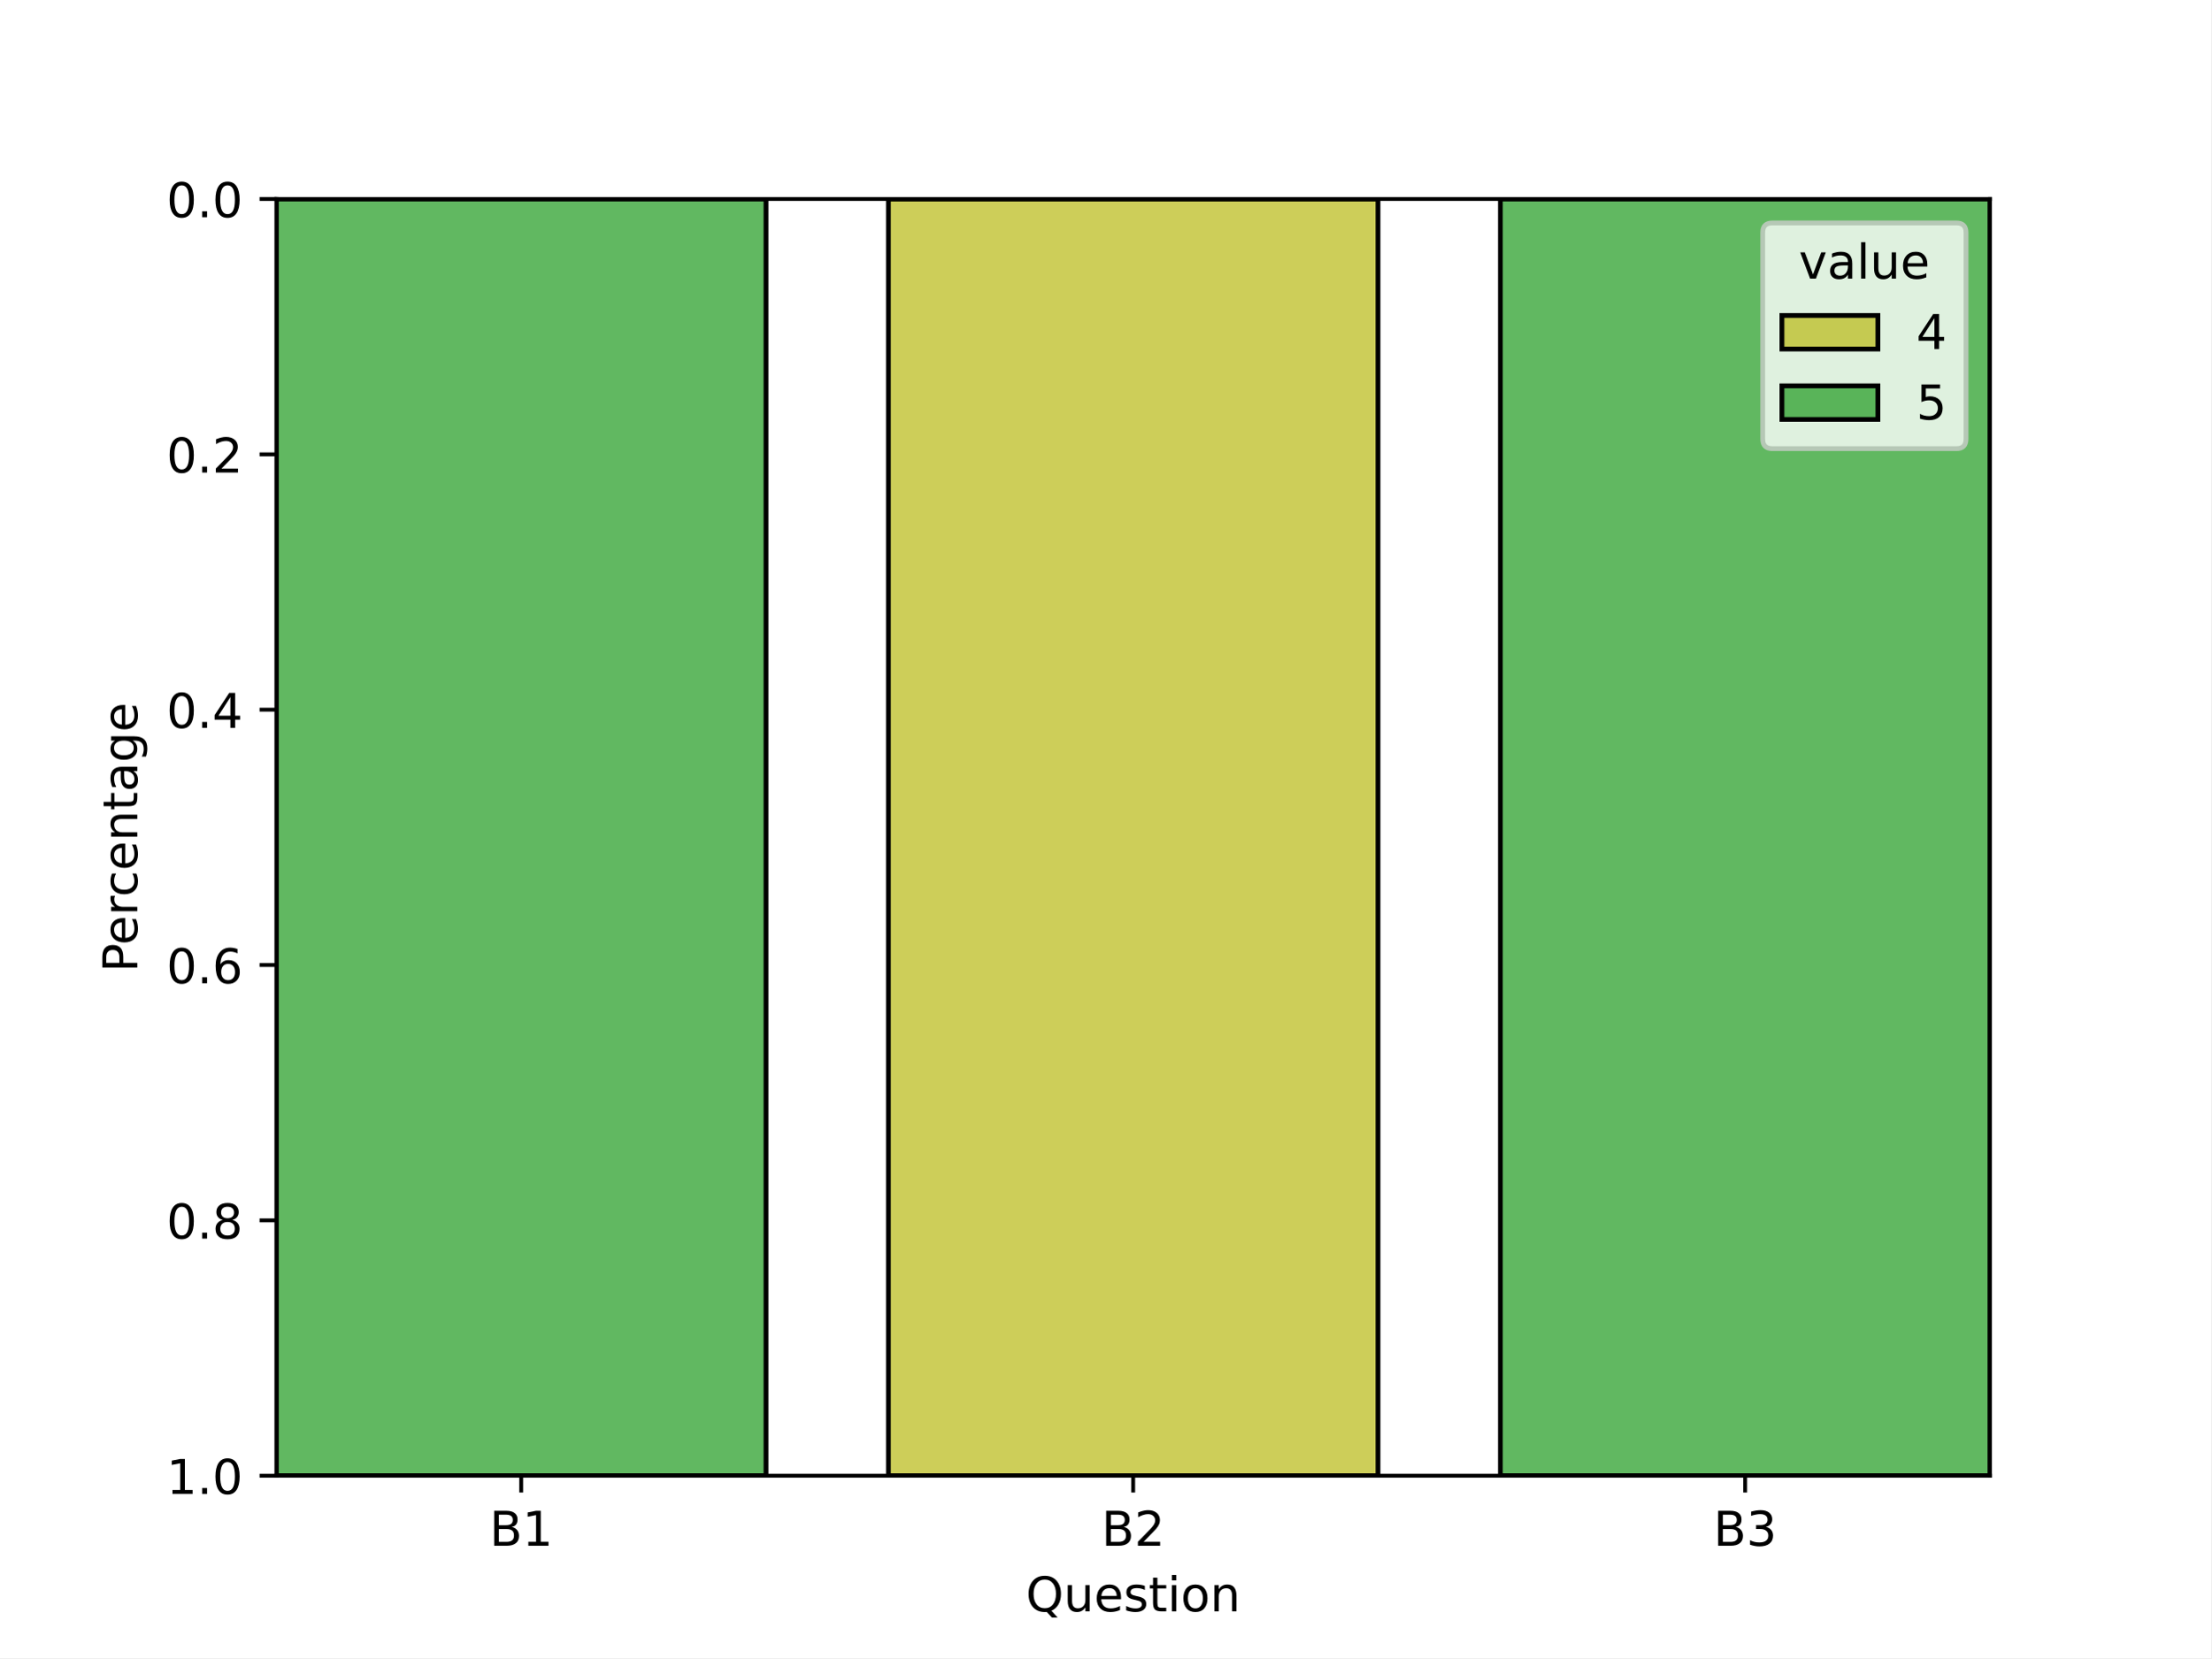
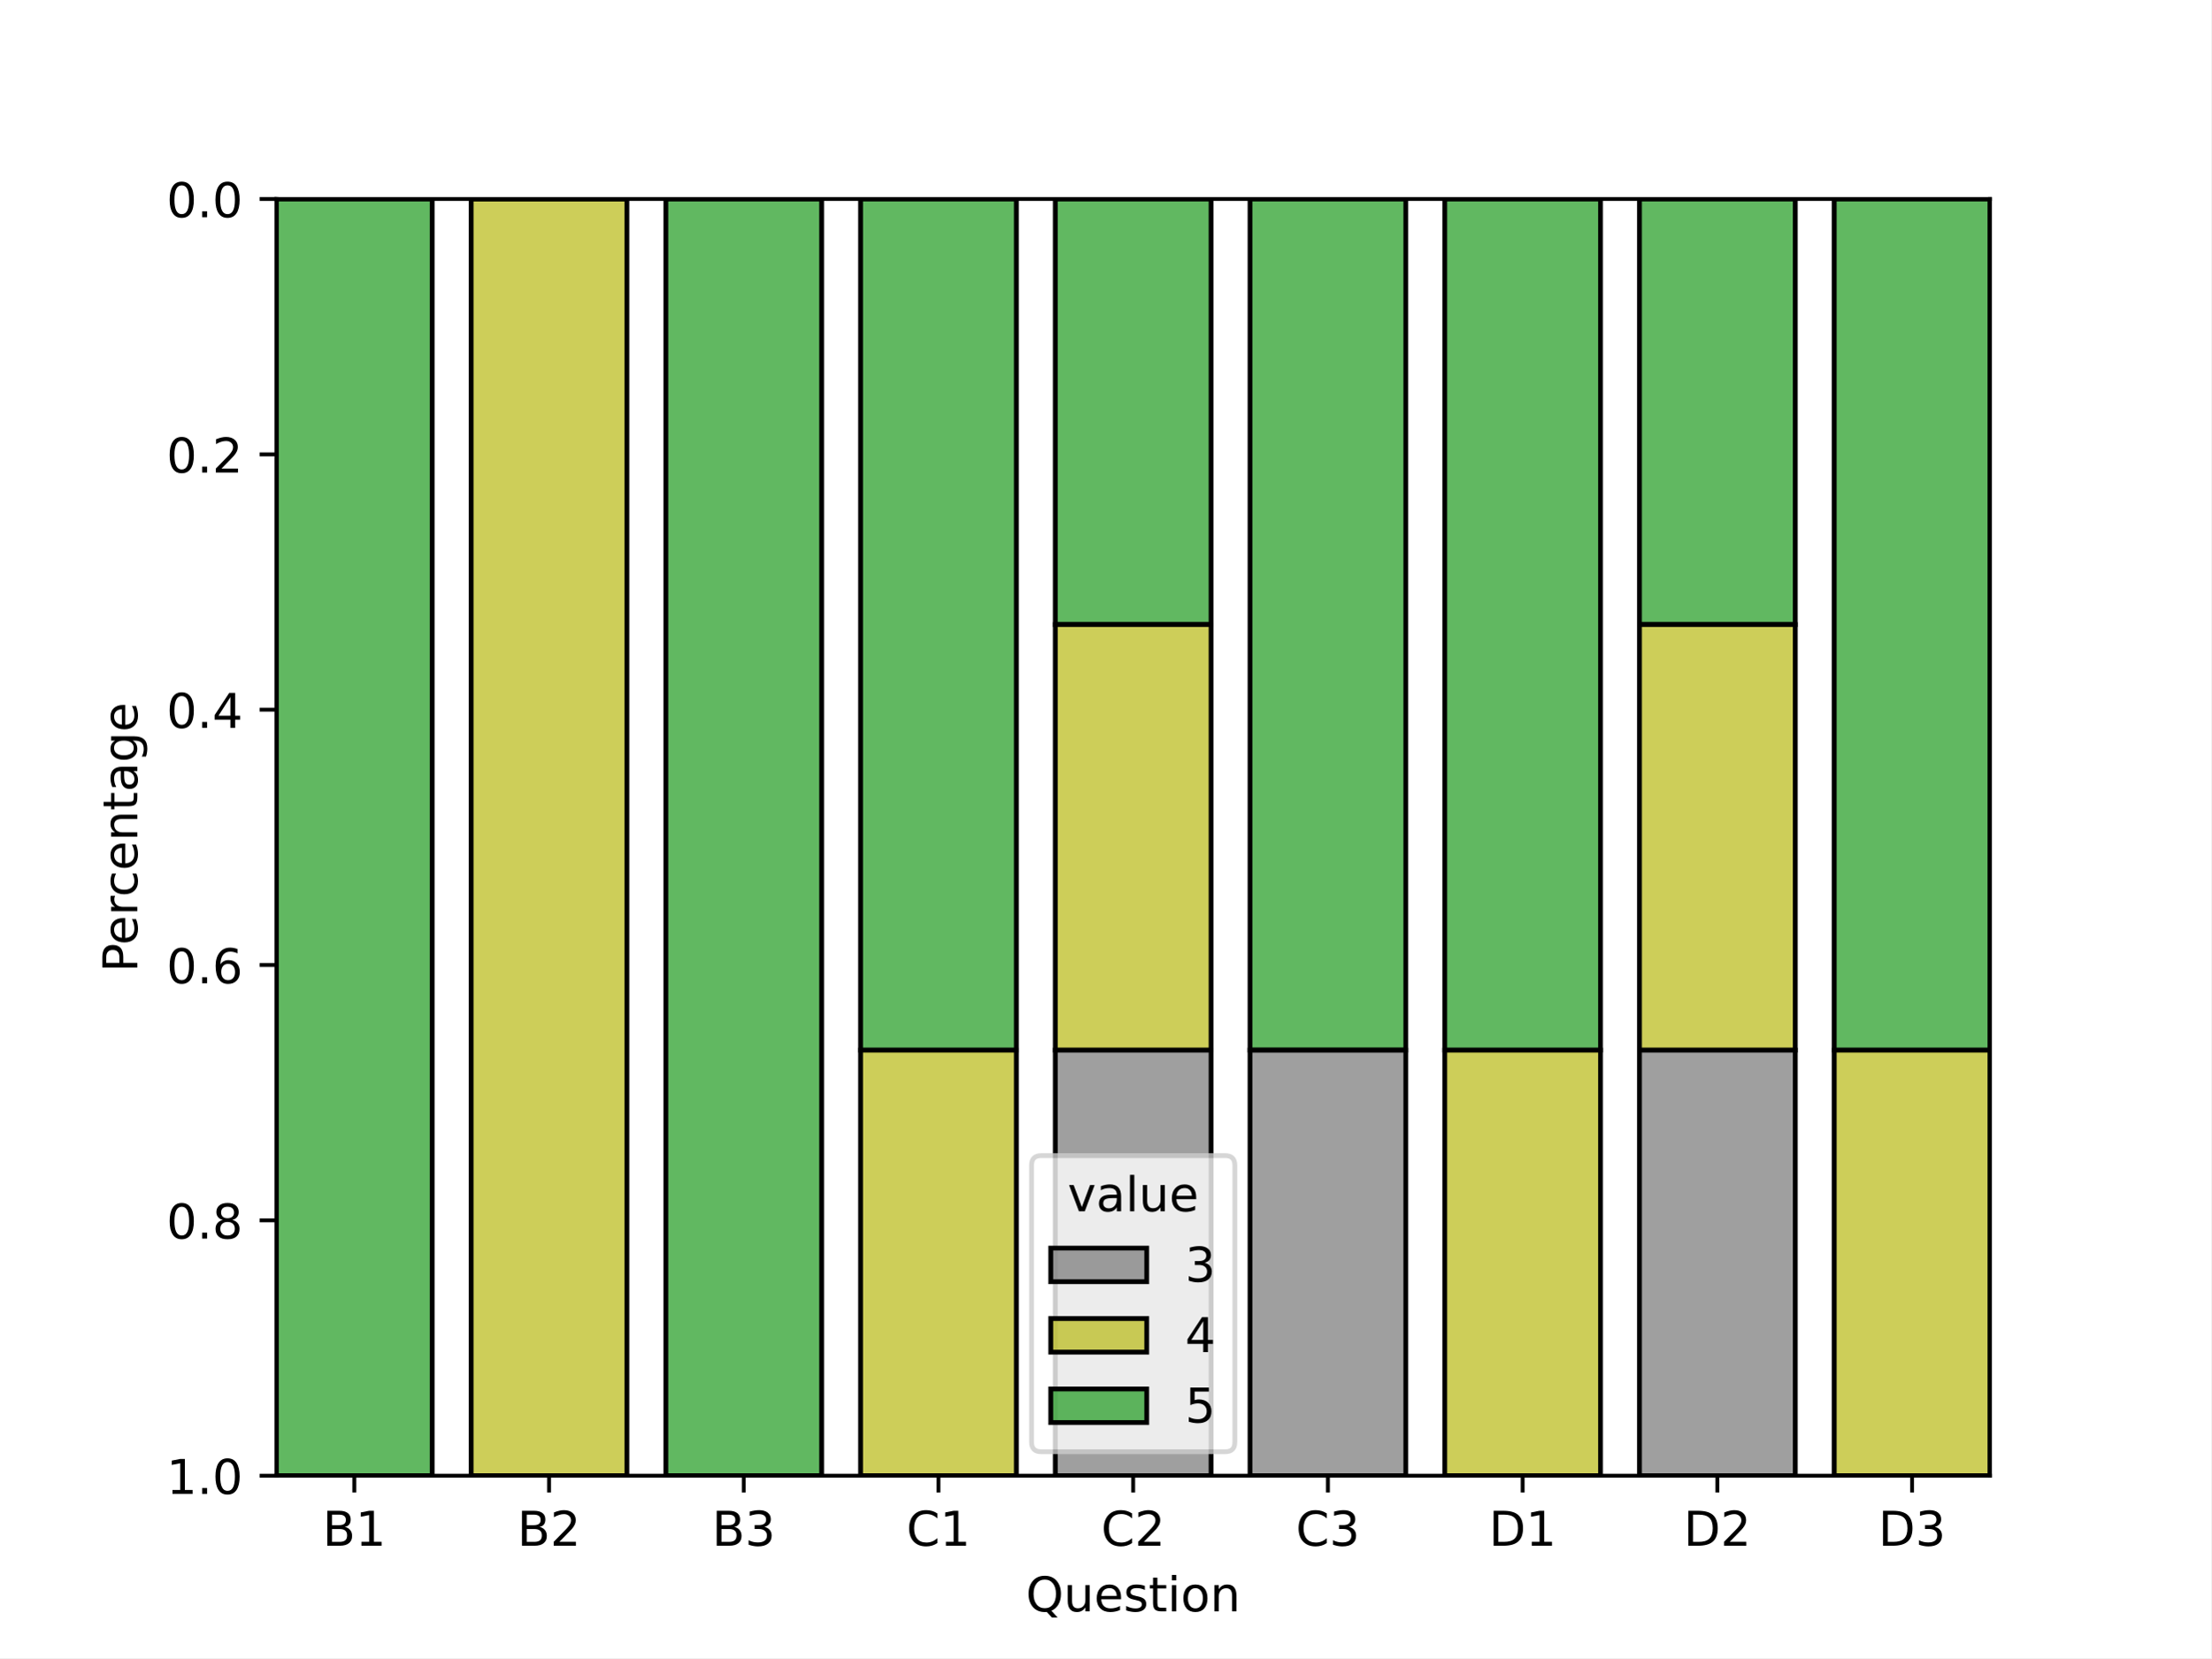
<svg xmlns="http://www.w3.org/2000/svg" xmlns:xlink="http://www.w3.org/1999/xlink" width="460.8pt" height="345.6pt" viewBox="0 0 460.8 345.6" version="1.1">
  <defs>
    <style type="text/css">*{stroke-linejoin: round; stroke-linecap: butt}</style>
  </defs>
  <g id="figure_1">
    <g id="patch_1">
      <path d="M 0 345.6  L 460.8 345.6  L 460.8 0  L 0 0  z " style="fill: #ffffff" />
    </g>
    <g id="axes_1">
      <g id="patch_2">
        <path d="M 57.6 307.584  L 414.72 307.584  L 414.72 41.472  L 57.6 41.472  z " style="fill: #ffffff" />
      </g>
      <g id="patch_3">
-         <path d="M 57.6 41.472  L 159.634 41.472  L 159.634 307.584  L 57.6 307.584  z " clip-path="url(#p9189d9c542)" style="fill: #2ca02c; fill-opacity: 0.75; stroke: #000000; stroke-linejoin: miter" />
+         <path d="M 57.6 41.472  L 90.065 41.472  L 90.065 307.584  L 57.6 307.584  z " clip-path="url(#pa6af51e2b1)" style="fill: #2ca02c; fill-opacity: 0.75; stroke: #000000; stroke-linejoin: miter" />
      </g>
      <g id="patch_4">
-         <path d="M 185.143 41.472  L 287.177 41.472  L 287.177 41.472  L 185.143 41.472  z " clip-path="url(#p9189d9c542)" style="fill: #2ca02c; fill-opacity: 0.75; stroke: #000000; stroke-linejoin: miter" />
+         <path d="M 98.182 41.472  L 130.647 41.472  L 130.647 41.472  L 98.182 41.472  z " clip-path="url(#pa6af51e2b1)" style="fill: #2ca02c; fill-opacity: 0.75; stroke: #000000; stroke-linejoin: miter" />
      </g>
      <g id="patch_5">
-         <path d="M 312.686 41.472  L 414.72 41.472  L 414.72 307.584  L 312.686 307.584  z " clip-path="url(#p9189d9c542)" style="fill: #2ca02c; fill-opacity: 0.75; stroke: #000000; stroke-linejoin: miter" />
+         <path d="M 138.764 41.472  L 171.229 41.472  L 171.229 307.584  L 138.764 307.584  z " clip-path="url(#pa6af51e2b1)" style="fill: #2ca02c; fill-opacity: 0.75; stroke: #000000; stroke-linejoin: miter" />
      </g>
      <g id="patch_6">
-         <path d="M 57.6 307.584  L 159.634 307.584  L 159.634 307.584  L 57.6 307.584  z " clip-path="url(#p9189d9c542)" style="fill: #bcbd22; fill-opacity: 0.75; stroke: #000000; stroke-linejoin: miter" />
+         <path d="M 179.345 41.472  L 211.811 41.472  L 211.811 218.88  L 179.345 218.88  z " clip-path="url(#pa6af51e2b1)" style="fill: #2ca02c; fill-opacity: 0.75; stroke: #000000; stroke-linejoin: miter" />
      </g>
      <g id="patch_7">
-         <path d="M 185.143 41.472  L 287.177 41.472  L 287.177 307.584  L 185.143 307.584  z " clip-path="url(#p9189d9c542)" style="fill: #bcbd22; fill-opacity: 0.75; stroke: #000000; stroke-linejoin: miter" />
+         <path d="M 219.927 41.472  L 252.393 41.472  L 252.393 130.176  L 219.927 130.176  z " clip-path="url(#pa6af51e2b1)" style="fill: #2ca02c; fill-opacity: 0.75; stroke: #000000; stroke-linejoin: miter" />
      </g>
      <g id="patch_8">
-         <path d="M 312.686 307.584  L 414.72 307.584  L 414.72 307.584  L 312.686 307.584  z " clip-path="url(#p9189d9c542)" style="fill: #bcbd22; fill-opacity: 0.75; stroke: #000000; stroke-linejoin: miter" />
+         <path d="M 260.509 41.472  L 292.975 41.472  L 292.975 218.88  L 260.509 218.88  z " clip-path="url(#pa6af51e2b1)" style="fill: #2ca02c; fill-opacity: 0.75; stroke: #000000; stroke-linejoin: miter" />
+       </g>
+       <g id="patch_9">
+         <path d="M 301.091 41.472  L 333.556 41.472  L 333.556 218.88  L 301.091 218.88  z " clip-path="url(#pa6af51e2b1)" style="fill: #2ca02c; fill-opacity: 0.75; stroke: #000000; stroke-linejoin: miter" />
+       </g>
+       <g id="patch_10">
+         <path d="M 341.673 41.472  L 374.138 41.472  L 374.138 130.176  L 341.673 130.176  z " clip-path="url(#pa6af51e2b1)" style="fill: #2ca02c; fill-opacity: 0.75; stroke: #000000; stroke-linejoin: miter" />
+       </g>
+       <g id="patch_11">
+         <path d="M 382.255 41.472  L 414.72 41.472  L 414.72 218.88  L 382.255 218.88  z " clip-path="url(#pa6af51e2b1)" style="fill: #2ca02c; fill-opacity: 0.75; stroke: #000000; stroke-linejoin: miter" />
+       </g>
+       <g id="patch_12">
+         <path d="M 57.6 307.584  L 90.065 307.584  L 90.065 307.584  L 57.6 307.584  z " clip-path="url(#pa6af51e2b1)" style="fill: #bcbd22; fill-opacity: 0.75; stroke: #000000; stroke-linejoin: miter" />
+       </g>
+       <g id="patch_13">
+         <path d="M 98.182 41.472  L 130.647 41.472  L 130.647 307.584  L 98.182 307.584  z " clip-path="url(#pa6af51e2b1)" style="fill: #bcbd22; fill-opacity: 0.75; stroke: #000000; stroke-linejoin: miter" />
+       </g>
+       <g id="patch_14">
+         <path d="M 138.764 307.584  L 171.229 307.584  L 171.229 307.584  L 138.764 307.584  z " clip-path="url(#pa6af51e2b1)" style="fill: #bcbd22; fill-opacity: 0.75; stroke: #000000; stroke-linejoin: miter" />
+       </g>
+       <g id="patch_15">
+         <path d="M 179.345 218.88  L 211.811 218.88  L 211.811 307.584  L 179.345 307.584  z " clip-path="url(#pa6af51e2b1)" style="fill: #bcbd22; fill-opacity: 0.75; stroke: #000000; stroke-linejoin: miter" />
+       </g>
+       <g id="patch_16">
+         <path d="M 219.927 130.176  L 252.393 130.176  L 252.393 218.88  L 219.927 218.88  z " clip-path="url(#pa6af51e2b1)" style="fill: #bcbd22; fill-opacity: 0.75; stroke: #000000; stroke-linejoin: miter" />
+       </g>
+       <g id="patch_17">
+         <path d="M 260.509 218.88  L 292.975 218.88  L 292.975 218.88  L 260.509 218.88  z " clip-path="url(#pa6af51e2b1)" style="fill: #bcbd22; fill-opacity: 0.75; stroke: #000000; stroke-linejoin: miter" />
+       </g>
+       <g id="patch_18">
+         <path d="M 301.091 218.88  L 333.556 218.88  L 333.556 307.584  L 301.091 307.584  z " clip-path="url(#pa6af51e2b1)" style="fill: #bcbd22; fill-opacity: 0.75; stroke: #000000; stroke-linejoin: miter" />
+       </g>
+       <g id="patch_19">
+         <path d="M 341.673 130.176  L 374.138 130.176  L 374.138 218.88  L 341.673 218.88  z " clip-path="url(#pa6af51e2b1)" style="fill: #bcbd22; fill-opacity: 0.75; stroke: #000000; stroke-linejoin: miter" />
+       </g>
+       <g id="patch_20">
+         <path d="M 382.255 218.88  L 414.72 218.88  L 414.72 307.584  L 382.255 307.584  z " clip-path="url(#pa6af51e2b1)" style="fill: #bcbd22; fill-opacity: 0.75; stroke: #000000; stroke-linejoin: miter" />
+       </g>
+       <g id="patch_21">
+         <path d="M 57.6 307.584  L 90.065 307.584  L 90.065 307.584  L 57.6 307.584  z " clip-path="url(#pa6af51e2b1)" style="fill: #7f7f7f; fill-opacity: 0.75; stroke: #000000; stroke-linejoin: miter" />
+       </g>
+       <g id="patch_22">
+         <path d="M 98.182 307.584  L 130.647 307.584  L 130.647 307.584  L 98.182 307.584  z " clip-path="url(#pa6af51e2b1)" style="fill: #7f7f7f; fill-opacity: 0.75; stroke: #000000; stroke-linejoin: miter" />
+       </g>
+       <g id="patch_23">
+         <path d="M 138.764 307.584  L 171.229 307.584  L 171.229 307.584  L 138.764 307.584  z " clip-path="url(#pa6af51e2b1)" style="fill: #7f7f7f; fill-opacity: 0.75; stroke: #000000; stroke-linejoin: miter" />
+       </g>
+       <g id="patch_24">
+         <path d="M 179.345 307.584  L 211.811 307.584  L 211.811 307.584  L 179.345 307.584  z " clip-path="url(#pa6af51e2b1)" style="fill: #7f7f7f; fill-opacity: 0.75; stroke: #000000; stroke-linejoin: miter" />
+       </g>
+       <g id="patch_25">
+         <path d="M 219.927 218.88  L 252.393 218.88  L 252.393 307.584  L 219.927 307.584  z " clip-path="url(#pa6af51e2b1)" style="fill: #7f7f7f; fill-opacity: 0.75; stroke: #000000; stroke-linejoin: miter" />
+       </g>
+       <g id="patch_26">
+         <path d="M 260.509 218.88  L 292.975 218.88  L 292.975 307.584  L 260.509 307.584  z " clip-path="url(#pa6af51e2b1)" style="fill: #7f7f7f; fill-opacity: 0.75; stroke: #000000; stroke-linejoin: miter" />
+       </g>
+       <g id="patch_27">
+         <path d="M 301.091 307.584  L 333.556 307.584  L 333.556 307.584  L 301.091 307.584  z " clip-path="url(#pa6af51e2b1)" style="fill: #7f7f7f; fill-opacity: 0.75; stroke: #000000; stroke-linejoin: miter" />
+       </g>
+       <g id="patch_28">
+         <path d="M 341.673 218.88  L 374.138 218.88  L 374.138 307.584  L 341.673 307.584  z " clip-path="url(#pa6af51e2b1)" style="fill: #7f7f7f; fill-opacity: 0.75; stroke: #000000; stroke-linejoin: miter" />
+       </g>
+       <g id="patch_29">
+         <path d="M 382.255 307.584  L 414.72 307.584  L 414.72 307.584  L 382.255 307.584  z " clip-path="url(#pa6af51e2b1)" style="fill: #7f7f7f; fill-opacity: 0.75; stroke: #000000; stroke-linejoin: miter" />
      </g>
      <g id="matplotlib.axis_1">
        <g id="xtick_1">
          <g id="line2d_1">
            <defs>
-               <path id="m05e6f0f7a7" d="M 0 0  L 0 3.5  " style="stroke: #000000; stroke-width: 0.8" />
-             </defs>
-             <g>
-               <use xlink:href="#m05e6f0f7a7" x="108.617" y="307.584" style="stroke: #000000; stroke-width: 0.8" />
+               <path id="m3aa9389b3d" d="M 0 0  L 0 3.5  " style="stroke: #000000; stroke-width: 0.8" />
+             </defs>
+             <g>
+               <use xlink:href="#m3aa9389b3d" x="73.833" y="307.584" style="stroke: #000000; stroke-width: 0.8" />
            </g>
          </g>
          <g id="text_1">
-             <g transform="translate(102.0054 322.1824) scale(0.1 -0.1)">
+             <g transform="translate(67.22101 322.1824) scale(0.1 -0.1)">
              <defs>
                <path id="DejaVuSans-42" d="M 1259 2228  L 1259 519  L 2272 519  Q 2781 519 3026 730  Q 3272 941 3272 1375  Q 3272 1813 3026 2020  Q 2781 2228 2272 2228  L 1259 2228  z M 1259 4147  L 1259 2741  L 2194 2741  Q 2656 2741 2882 2914  Q 3109 3088 3109 3444  Q 3109 3797 2882 3972  Q 2656 4147 2194 4147  L 1259 4147  z M 628 4666  L 2241 4666  Q 2963 4666 3353 4366  Q 3744 4066 3744 3513  Q 3744 3084 3544 2831  Q 3344 2578 2956 2516  Q 3422 2416 3680 2098  Q 3938 1781 3938 1306  Q 3938 681 3513 340  Q 3088 0 2303 0  L 628 0  L 628 4666  z " transform="scale(0.015625)" />
                <path id="DejaVuSans-31" d="M 794 531  L 1825 531  L 1825 4091  L 703 3866  L 703 4441  L 1819 4666  L 2450 4666  L 2450 531  L 3481 531  L 3481 0  L 794 0  L 794 531  z " transform="scale(0.015625)" />
              </defs>
              <use xlink:href="#DejaVuSans-42" />
              <use xlink:href="#DejaVuSans-31" x="68.604" />
            </g>
          </g>
        </g>
        <g id="xtick_2">
          <g id="line2d_2">
            <g>
-               <use xlink:href="#m05e6f0f7a7" x="236.16" y="307.584" style="stroke: #000000; stroke-width: 0.8" />
+               <use xlink:href="#m3aa9389b3d" x="114.415" y="307.584" style="stroke: #000000; stroke-width: 0.8" />
            </g>
          </g>
          <g id="text_2">
-             <g transform="translate(229.5483 322.1824) scale(0.1 -0.1)">
+             <g transform="translate(107.8028 322.1824) scale(0.1 -0.1)">
              <defs>
                <path id="DejaVuSans-32" d="M 1228 531  L 3431 531  L 3431 0  L 469 0  L 469 531  Q 828 903 1448 1529  Q 2069 2156 2228 2338  Q 2531 2678 2651 2914  Q 2772 3150 2772 3378  Q 2772 3750 2511 3984  Q 2250 4219 1831 4219  Q 1534 4219 1204 4116  Q 875 4013 500 3803  L 500 4441  Q 881 4594 1212 4672  Q 1544 4750 1819 4750  Q 2544 4750 2975 4387  Q 3406 4025 3406 3419  Q 3406 3131 3298 2873  Q 3191 2616 2906 2266  Q 2828 2175 2409 1742  Q 1991 1309 1228 531  z " transform="scale(0.015625)" />
              </defs>
              <use xlink:href="#DejaVuSans-42" />
              <use xlink:href="#DejaVuSans-32" x="68.604" />
            </g>
          </g>
        </g>
        <g id="xtick_3">
          <g id="line2d_3">
            <g>
-               <use xlink:href="#m05e6f0f7a7" x="363.703" y="307.584" style="stroke: #000000; stroke-width: 0.8" />
+               <use xlink:href="#m3aa9389b3d" x="154.996" y="307.584" style="stroke: #000000; stroke-width: 0.8" />
            </g>
          </g>
          <g id="text_3">
-             <g transform="translate(357.0911 322.1824) scale(0.1 -0.1)">
+             <g transform="translate(148.3846 322.1824) scale(0.1 -0.1)">
              <defs>
                <path id="DejaVuSans-33" d="M 2597 2516  Q 3050 2419 3304 2112  Q 3559 1806 3559 1356  Q 3559 666 3084 287  Q 2609 -91 1734 -91  Q 1441 -91 1130 -33  Q 819 25 488 141  L 488 750  Q 750 597 1062 519  Q 1375 441 1716 441  Q 2309 441 2620 675  Q 2931 909 2931 1356  Q 2931 1769 2642 2001  Q 2353 2234 1838 2234  L 1294 2234  L 1294 2753  L 1863 2753  Q 2328 2753 2575 2939  Q 2822 3125 2822 3475  Q 2822 3834 2567 4026  Q 2313 4219 1838 4219  Q 1578 4219 1281 4162  Q 984 4106 628 3988  L 628 4550  Q 988 4650 1302 4700  Q 1616 4750 1894 4750  Q 2613 4750 3031 4423  Q 3450 4097 3450 3541  Q 3450 3153 3228 2886  Q 3006 2619 2597 2516  z " transform="scale(0.015625)" />
              </defs>
              <use xlink:href="#DejaVuSans-42" />
              <use xlink:href="#DejaVuSans-33" x="68.604" />
            </g>
          </g>
        </g>
-         <g id="text_4">
+         <g id="xtick_4">
+           <g id="line2d_4">
+             <g>
+               <use xlink:href="#m3aa9389b3d" x="195.578" y="307.584" style="stroke: #000000; stroke-width: 0.8" />
+             </g>
+           </g>
+           <g id="text_4">
+             <g transform="translate(188.9055 322.1824) scale(0.1 -0.1)">
+               <defs>
+                 <path id="DejaVuSans-43" d="M 4122 4306  L 4122 3641  Q 3803 3938 3442 4084  Q 3081 4231 2675 4231  Q 1875 4231 1450 3742  Q 1025 3253 1025 2328  Q 1025 1406 1450 917  Q 1875 428 2675 428  Q 3081 428 3442 575  Q 3803 722 4122 1019  L 4122 359  Q 3791 134 3420 21  Q 3050 -91 2638 -91  Q 1578 -91 968 557  Q 359 1206 359 2328  Q 359 3453 968 4101  Q 1578 4750 2638 4750  Q 3056 4750 3426 4639  Q 3797 4528 4122 4306  z " transform="scale(0.015625)" />
+               </defs>
+               <use xlink:href="#DejaVuSans-43" />
+               <use xlink:href="#DejaVuSans-31" x="69.824" />
+             </g>
+           </g>
+         </g>
+         <g id="xtick_5">
+           <g id="line2d_5">
+             <g>
+               <use xlink:href="#m3aa9389b3d" x="236.16" y="307.584" style="stroke: #000000; stroke-width: 0.8" />
+             </g>
+           </g>
+           <g id="text_5">
+             <g transform="translate(229.4873 322.1824) scale(0.1 -0.1)">
+               <use xlink:href="#DejaVuSans-43" />
+               <use xlink:href="#DejaVuSans-32" x="69.824" />
+             </g>
+           </g>
+         </g>
+         <g id="xtick_6">
+           <g id="line2d_6">
+             <g>
+               <use xlink:href="#m3aa9389b3d" x="276.742" y="307.584" style="stroke: #000000; stroke-width: 0.8" />
+             </g>
+           </g>
+           <g id="text_6">
+             <g transform="translate(270.0692 322.1824) scale(0.1 -0.1)">
+               <use xlink:href="#DejaVuSans-43" />
+               <use xlink:href="#DejaVuSans-33" x="69.824" />
+             </g>
+           </g>
+         </g>
+         <g id="xtick_7">
+           <g id="line2d_7">
+             <g>
+               <use xlink:href="#m3aa9389b3d" x="317.324" y="307.584" style="stroke: #000000; stroke-width: 0.8" />
+             </g>
+           </g>
+           <g id="text_7">
+             <g transform="translate(310.2924 322.1824) scale(0.1 -0.1)">
+               <defs>
+                 <path id="DejaVuSans-44" d="M 1259 4147  L 1259 519  L 2022 519  Q 2988 519 3436 956  Q 3884 1394 3884 2338  Q 3884 3275 3436 3711  Q 2988 4147 2022 4147  L 1259 4147  z M 628 4666  L 1925 4666  Q 3281 4666 3915 4102  Q 4550 3538 4550 2338  Q 4550 1131 3912 565  Q 3275 0 1925 0  L 628 0  L 628 4666  z " transform="scale(0.015625)" />
+               </defs>
+               <use xlink:href="#DejaVuSans-44" />
+               <use xlink:href="#DejaVuSans-31" x="77.002" />
+             </g>
+           </g>
+         </g>
+         <g id="xtick_8">
+           <g id="line2d_8">
+             <g>
+               <use xlink:href="#m3aa9389b3d" x="357.905" y="307.584" style="stroke: #000000; stroke-width: 0.8" />
+             </g>
+           </g>
+           <g id="text_8">
+             <g transform="translate(350.8742 322.1824) scale(0.1 -0.1)">
+               <use xlink:href="#DejaVuSans-44" />
+               <use xlink:href="#DejaVuSans-32" x="77.002" />
+             </g>
+           </g>
+         </g>
+         <g id="xtick_9">
+           <g id="line2d_9">
+             <g>
+               <use xlink:href="#m3aa9389b3d" x="398.487" y="307.584" style="stroke: #000000; stroke-width: 0.8" />
+             </g>
+           </g>
+           <g id="text_9">
+             <g transform="translate(391.456 322.1824) scale(0.1 -0.1)">
+               <use xlink:href="#DejaVuSans-44" />
+               <use xlink:href="#DejaVuSans-33" x="77.002" />
+             </g>
+           </g>
+         </g>
+         <g id="text_10">
          <g transform="translate(213.7967 335.8606) scale(0.1 -0.1)">
            <defs>
              <path id="DejaVuSans-51" d="M 2522 4238  Q 1834 4238 1429 3725  Q 1025 3213 1025 2328  Q 1025 1447 1429 934  Q 1834 422 2522 422  Q 3209 422 3611 934  Q 4013 1447 4013 2328  Q 4013 3213 3611 3725  Q 3209 4238 2522 4238  z M 3406 84  L 4238 -825  L 3475 -825  L 2784 -78  Q 2681 -84 2626 -87  Q 2572 -91 2522 -91  Q 1538 -91 948 567  Q 359 1225 359 2328  Q 359 3434 948 4092  Q 1538 4750 2522 4750  Q 3503 4750 4090 4092  Q 4678 3434 4678 2328  Q 4678 1516 4351 937  Q 4025 359 3406 84  z " transform="scale(0.015625)" />
              <path id="DejaVuSans-75" d="M 544 1381  L 544 3500  L 1119 3500  L 1119 1403  Q 1119 906 1312 657  Q 1506 409 1894 409  Q 2359 409 2629 706  Q 2900 1003 2900 1516  L 2900 3500  L 3475 3500  L 3475 0  L 2900 0  L 2900 538  Q 2691 219 2414 64  Q 2138 -91 1772 -91  Q 1169 -91 856 284  Q 544 659 544 1381  z M 1991 3584  L 1991 3584  z " transform="scale(0.015625)" />
              <path id="DejaVuSans-65" d="M 3597 1894  L 3597 1613  L 953 1613  Q 991 1019 1311 708  Q 1631 397 2203 397  Q 2534 397 2845 478  Q 3156 559 3463 722  L 3463 178  Q 3153 47 2828 -22  Q 2503 -91 2169 -91  Q 1331 -91 842 396  Q 353 884 353 1716  Q 353 2575 817 3079  Q 1281 3584 2069 3584  Q 2775 3584 3186 3129  Q 3597 2675 3597 1894  z M 3022 2063  Q 3016 2534 2758 2815  Q 2500 3097 2075 3097  Q 1594 3097 1305 2825  Q 1016 2553 972 2059  L 3022 2063  z " transform="scale(0.015625)" />
              <path id="DejaVuSans-73" d="M 2834 3397  L 2834 2853  Q 2591 2978 2328 3040  Q 2066 3103 1784 3103  Q 1356 3103 1142 2972  Q 928 2841 928 2578  Q 928 2378 1081 2264  Q 1234 2150 1697 2047  L 1894 2003  Q 2506 1872 2764 1633  Q 3022 1394 3022 966  Q 3022 478 2636 193  Q 2250 -91 1575 -91  Q 1294 -91 989 -36  Q 684 19 347 128  L 347 722  Q 666 556 975 473  Q 1284 391 1588 391  Q 1994 391 2212 530  Q 2431 669 2431 922  Q 2431 1156 2273 1281  Q 2116 1406 1581 1522  L 1381 1569  Q 847 1681 609 1914  Q 372 2147 372 2553  Q 372 3047 722 3315  Q 1072 3584 1716 3584  Q 2034 3584 2315 3537  Q 2597 3491 2834 3397  z " transform="scale(0.015625)" />
              <path id="DejaVuSans-74" d="M 1172 4494  L 1172 3500  L 2356 3500  L 2356 3053  L 1172 3053  L 1172 1153  Q 1172 725 1289 603  Q 1406 481 1766 481  L 2356 481  L 2356 0  L 1766 0  Q 1100 0 847 248  Q 594 497 594 1153  L 594 3053  L 172 3053  L 172 3500  L 594 3500  L 594 4494  L 1172 4494  z " transform="scale(0.015625)" />
              <path id="DejaVuSans-69" d="M 603 3500  L 1178 3500  L 1178 0  L 603 0  L 603 3500  z M 603 4863  L 1178 4863  L 1178 4134  L 603 4134  L 603 4863  z " transform="scale(0.015625)" />
              <path id="DejaVuSans-6f" d="M 1959 3097  Q 1497 3097 1228 2736  Q 959 2375 959 1747  Q 959 1119 1226 758  Q 1494 397 1959 397  Q 2419 397 2687 759  Q 2956 1122 2956 1747  Q 2956 2369 2687 2733  Q 2419 3097 1959 3097  z M 1959 3584  Q 2709 3584 3137 3096  Q 3566 2609 3566 1747  Q 3566 888 3137 398  Q 2709 -91 1959 -91  Q 1206 -91 779 398  Q 353 888 353 1747  Q 353 2609 779 3096  Q 1206 3584 1959 3584  z " transform="scale(0.015625)" />
              <path id="DejaVuSans-6e" d="M 3513 2113  L 3513 0  L 2938 0  L 2938 2094  Q 2938 2591 2744 2837  Q 2550 3084 2163 3084  Q 1697 3084 1428 2787  Q 1159 2491 1159 1978  L 1159 0  L 581 0  L 581 3500  L 1159 3500  L 1159 2956  Q 1366 3272 1645 3428  Q 1925 3584 2291 3584  Q 2894 3584 3203 3211  Q 3513 2838 3513 2113  z " transform="scale(0.015625)" />
            </defs>
            <use xlink:href="#DejaVuSans-51" />
            <use xlink:href="#DejaVuSans-75" x="78.711" />
            <use xlink:href="#DejaVuSans-65" x="142.09" />
            <use xlink:href="#DejaVuSans-73" x="203.613" />
            <use xlink:href="#DejaVuSans-74" x="255.713" />
            <use xlink:href="#DejaVuSans-69" x="294.922" />
            <use xlink:href="#DejaVuSans-6f" x="322.705" />
            <use xlink:href="#DejaVuSans-6e" x="383.887" />
          </g>
        </g>
      </g>
      <g id="matplotlib.axis_2">
        <g id="ytick_1">
-           <g id="line2d_4">
-             <defs>
-               <path id="mecca1f47c8" d="M 0 0  L -3.5 0  " style="stroke: #000000; stroke-width: 0.8" />
-             </defs>
-             <g>
-               <use xlink:href="#mecca1f47c8" x="57.6" y="41.472" style="stroke: #000000; stroke-width: 0.8" />
-             </g>
-           </g>
-           <g id="text_5">
+           <g id="line2d_10">
+             <defs>
+               <path id="mdc57e4a247" d="M 0 0  L -3.5 0  " style="stroke: #000000; stroke-width: 0.8" />
+             </defs>
+             <g>
+               <use xlink:href="#mdc57e4a247" x="57.6" y="41.472" style="stroke: #000000; stroke-width: 0.8" />
+             </g>
+           </g>
+           <g id="text_11">
            <g transform="translate(34.69687 45.27122) scale(0.1 -0.1)">
              <defs>
                <path id="DejaVuSans-30" d="M 2034 4250  Q 1547 4250 1301 3770  Q 1056 3291 1056 2328  Q 1056 1369 1301 889  Q 1547 409 2034 409  Q 2525 409 2770 889  Q 3016 1369 3016 2328  Q 3016 3291 2770 3770  Q 2525 4250 2034 4250  z M 2034 4750  Q 2819 4750 3233 4129  Q 3647 3509 3647 2328  Q 3647 1150 3233 529  Q 2819 -91 2034 -91  Q 1250 -91 836 529  Q 422 1150 422 2328  Q 422 3509 836 4129  Q 1250 4750 2034 4750  z " transform="scale(0.015625)" />
                <path id="DejaVuSans-2e" d="M 684 794  L 1344 794  L 1344 0  L 684 0  L 684 794  z " transform="scale(0.015625)" />
              </defs>
              <use xlink:href="#DejaVuSans-30" />
              <use xlink:href="#DejaVuSans-2e" x="63.623" />
              <use xlink:href="#DejaVuSans-30" x="95.41" />
            </g>
          </g>
        </g>
        <g id="ytick_2">
-           <g id="line2d_5">
-             <g>
-               <use xlink:href="#mecca1f47c8" x="57.6" y="94.694" style="stroke: #000000; stroke-width: 0.8" />
-             </g>
-           </g>
-           <g id="text_6">
+           <g id="line2d_11">
+             <g>
+               <use xlink:href="#mdc57e4a247" x="57.6" y="94.694" style="stroke: #000000; stroke-width: 0.8" />
+             </g>
+           </g>
+           <g id="text_12">
            <g transform="translate(34.69687 98.49362) scale(0.1 -0.1)">
              <use xlink:href="#DejaVuSans-30" />
              <use xlink:href="#DejaVuSans-2e" x="63.623" />
              <use xlink:href="#DejaVuSans-32" x="95.41" />
            </g>
          </g>
        </g>
        <g id="ytick_3">
-           <g id="line2d_6">
-             <g>
-               <use xlink:href="#mecca1f47c8" x="57.6" y="147.917" style="stroke: #000000; stroke-width: 0.8" />
-             </g>
-           </g>
-           <g id="text_7">
+           <g id="line2d_12">
+             <g>
+               <use xlink:href="#mdc57e4a247" x="57.6" y="147.917" style="stroke: #000000; stroke-width: 0.8" />
+             </g>
+           </g>
+           <g id="text_13">
            <g transform="translate(34.69687 151.716) scale(0.1 -0.1)">
              <defs>
                <path id="DejaVuSans-34" d="M 2419 4116  L 825 1625  L 2419 1625  L 2419 4116  z M 2253 4666  L 3047 4666  L 3047 1625  L 3713 1625  L 3713 1100  L 3047 1100  L 3047 0  L 2419 0  L 2419 1100  L 313 1100  L 313 1709  L 2253 4666  z " transform="scale(0.015625)" />
              </defs>
              <use xlink:href="#DejaVuSans-30" />
              <use xlink:href="#DejaVuSans-2e" x="63.623" />
              <use xlink:href="#DejaVuSans-34" x="95.41" />
            </g>
          </g>
        </g>
        <g id="ytick_4">
-           <g id="line2d_7">
-             <g>
-               <use xlink:href="#mecca1f47c8" x="57.6" y="201.139" style="stroke: #000000; stroke-width: 0.8" />
-             </g>
-           </g>
-           <g id="text_8">
+           <g id="line2d_13">
+             <g>
+               <use xlink:href="#mdc57e4a247" x="57.6" y="201.139" style="stroke: #000000; stroke-width: 0.8" />
+             </g>
+           </g>
+           <g id="text_14">
            <g transform="translate(34.69687 204.9384) scale(0.1 -0.1)">
              <defs>
                <path id="DejaVuSans-36" d="M 2113 2584  Q 1688 2584 1439 2293  Q 1191 2003 1191 1497  Q 1191 994 1439 701  Q 1688 409 2113 409  Q 2538 409 2786 701  Q 3034 994 3034 1497  Q 3034 2003 2786 2293  Q 2538 2584 2113 2584  z M 3366 4563  L 3366 3988  Q 3128 4100 2886 4159  Q 2644 4219 2406 4219  Q 1781 4219 1451 3797  Q 1122 3375 1075 2522  Q 1259 2794 1537 2939  Q 1816 3084 2150 3084  Q 2853 3084 3261 2657  Q 3669 2231 3669 1497  Q 3669 778 3244 343  Q 2819 -91 2113 -91  Q 1303 -91 875 529  Q 447 1150 447 2328  Q 447 3434 972 4092  Q 1497 4750 2381 4750  Q 2619 4750 2861 4703  Q 3103 4656 3366 4563  z " transform="scale(0.015625)" />
              </defs>
              <use xlink:href="#DejaVuSans-30" />
              <use xlink:href="#DejaVuSans-2e" x="63.623" />
              <use xlink:href="#DejaVuSans-36" x="95.41" />
            </g>
          </g>
        </g>
        <g id="ytick_5">
-           <g id="line2d_8">
-             <g>
-               <use xlink:href="#mecca1f47c8" x="57.6" y="254.362" style="stroke: #000000; stroke-width: 0.8" />
-             </g>
-           </g>
-           <g id="text_9">
+           <g id="line2d_14">
+             <g>
+               <use xlink:href="#mdc57e4a247" x="57.6" y="254.362" style="stroke: #000000; stroke-width: 0.8" />
+             </g>
+           </g>
+           <g id="text_15">
            <g transform="translate(34.69687 258.1608) scale(0.1 -0.1)">
              <defs>
                <path id="DejaVuSans-38" d="M 2034 2216  Q 1584 2216 1326 1975  Q 1069 1734 1069 1313  Q 1069 891 1326 650  Q 1584 409 2034 409  Q 2484 409 2743 651  Q 3003 894 3003 1313  Q 3003 1734 2745 1975  Q 2488 2216 2034 2216  z M 1403 2484  Q 997 2584 770 2862  Q 544 3141 544 3541  Q 544 4100 942 4425  Q 1341 4750 2034 4750  Q 2731 4750 3128 4425  Q 3525 4100 3525 3541  Q 3525 3141 3298 2862  Q 3072 2584 2669 2484  Q 3125 2378 3379 2068  Q 3634 1759 3634 1313  Q 3634 634 3220 271  Q 2806 -91 2034 -91  Q 1263 -91 848 271  Q 434 634 434 1313  Q 434 1759 690 2068  Q 947 2378 1403 2484  z M 1172 3481  Q 1172 3119 1398 2916  Q 1625 2713 2034 2713  Q 2441 2713 2670 2916  Q 2900 3119 2900 3481  Q 2900 3844 2670 4047  Q 2441 4250 2034 4250  Q 1625 4250 1398 4047  Q 1172 3844 1172 3481  z " transform="scale(0.015625)" />
              </defs>
              <use xlink:href="#DejaVuSans-30" />
              <use xlink:href="#DejaVuSans-2e" x="63.623" />
              <use xlink:href="#DejaVuSans-38" x="95.41" />
            </g>
          </g>
        </g>
        <g id="ytick_6">
-           <g id="line2d_9">
-             <g>
-               <use xlink:href="#mecca1f47c8" x="57.6" y="307.584" style="stroke: #000000; stroke-width: 0.8" />
-             </g>
-           </g>
-           <g id="text_10">
+           <g id="line2d_15">
+             <g>
+               <use xlink:href="#mdc57e4a247" x="57.6" y="307.584" style="stroke: #000000; stroke-width: 0.8" />
+             </g>
+           </g>
+           <g id="text_16">
            <g transform="translate(34.69687 311.3832) scale(0.1 -0.1)">
              <use xlink:href="#DejaVuSans-31" />
              <use xlink:href="#DejaVuSans-2e" x="63.623" />
              <use xlink:href="#DejaVuSans-30" x="95.41" />
            </g>
          </g>
        </g>
-         <g id="text_11">
+         <g id="text_17">
          <g transform="translate(28.61719 202.6507) rotate(-90) scale(0.1 -0.1)">
            <defs>
              <path id="DejaVuSans-50" d="M 1259 4147  L 1259 2394  L 2053 2394  Q 2494 2394 2734 2622  Q 2975 2850 2975 3272  Q 2975 3691 2734 3919  Q 2494 4147 2053 4147  L 1259 4147  z M 628 4666  L 2053 4666  Q 2838 4666 3239 4311  Q 3641 3956 3641 3272  Q 3641 2581 3239 2228  Q 2838 1875 2053 1875  L 1259 1875  L 1259 0  L 628 0  L 628 4666  z " transform="scale(0.015625)" />
              <path id="DejaVuSans-72" d="M 2631 2963  Q 2534 3019 2420 3045  Q 2306 3072 2169 3072  Q 1681 3072 1420 2755  Q 1159 2438 1159 1844  L 1159 0  L 581 0  L 581 3500  L 1159 3500  L 1159 2956  Q 1341 3275 1631 3429  Q 1922 3584 2338 3584  Q 2397 3584 2469 3576  Q 2541 3569 2628 3553  L 2631 2963  z " transform="scale(0.015625)" />
              <path id="DejaVuSans-63" d="M 3122 3366  L 3122 2828  Q 2878 2963 2633 3030  Q 2388 3097 2138 3097  Q 1578 3097 1268 2742  Q 959 2388 959 1747  Q 959 1106 1268 751  Q 1578 397 2138 397  Q 2388 397 2633 464  Q 2878 531 3122 666  L 3122 134  Q 2881 22 2623 -34  Q 2366 -91 2075 -91  Q 1284 -91 818 406  Q 353 903 353 1747  Q 353 2603 823 3093  Q 1294 3584 2113 3584  Q 2378 3584 2631 3529  Q 2884 3475 3122 3366  z " transform="scale(0.015625)" />
              <path id="DejaVuSans-61" d="M 2194 1759  Q 1497 1759 1228 1600  Q 959 1441 959 1056  Q 959 750 1161 570  Q 1363 391 1709 391  Q 2188 391 2477 730  Q 2766 1069 2766 1631  L 2766 1759  L 2194 1759  z M 3341 1997  L 3341 0  L 2766 0  L 2766 531  Q 2569 213 2275 61  Q 1981 -91 1556 -91  Q 1019 -91 701 211  Q 384 513 384 1019  Q 384 1609 779 1909  Q 1175 2209 1959 2209  L 2766 2209  L 2766 2266  Q 2766 2663 2505 2880  Q 2244 3097 1772 3097  Q 1472 3097 1187 3025  Q 903 2953 641 2809  L 641 3341  Q 956 3463 1253 3523  Q 1550 3584 1831 3584  Q 2591 3584 2966 3190  Q 3341 2797 3341 1997  z " transform="scale(0.015625)" />
              <path id="DejaVuSans-67" d="M 2906 1791  Q 2906 2416 2648 2759  Q 2391 3103 1925 3103  Q 1463 3103 1205 2759  Q 947 2416 947 1791  Q 947 1169 1205 825  Q 1463 481 1925 481  Q 2391 481 2648 825  Q 2906 1169 2906 1791  z M 3481 434  Q 3481 -459 3084 -895  Q 2688 -1331 1869 -1331  Q 1566 -1331 1297 -1286  Q 1028 -1241 775 -1147  L 775 -588  Q 1028 -725 1275 -790  Q 1522 -856 1778 -856  Q 2344 -856 2625 -561  Q 2906 -266 2906 331  L 2906 616  Q 2728 306 2450 153  Q 2172 0 1784 0  Q 1141 0 747 490  Q 353 981 353 1791  Q 353 2603 747 3093  Q 1141 3584 1784 3584  Q 2172 3584 2450 3431  Q 2728 3278 2906 2969  L 2906 3500  L 3481 3500  L 3481 434  z " transform="scale(0.015625)" />
            </defs>
            <use xlink:href="#DejaVuSans-50" />
            <use xlink:href="#DejaVuSans-65" x="56.678" />
            <use xlink:href="#DejaVuSans-72" x="118.201" />
            <use xlink:href="#DejaVuSans-63" x="157.064" />
            <use xlink:href="#DejaVuSans-65" x="212.045" />
            <use xlink:href="#DejaVuSans-6e" x="273.568" />
            <use xlink:href="#DejaVuSans-74" x="336.947" />
            <use xlink:href="#DejaVuSans-61" x="376.156" />
            <use xlink:href="#DejaVuSans-67" x="437.436" />
            <use xlink:href="#DejaVuSans-65" x="500.912" />
          </g>
        </g>
      </g>
-       <g id="patch_9">
+       <g id="patch_30">
        <path d="M 57.6 307.584  L 57.6 41.472  " style="fill: none; stroke: #000000; stroke-width: 0.8; stroke-linejoin: miter; stroke-linecap: square" />
      </g>
-       <g id="patch_10">
+       <g id="patch_31">
        <path d="M 414.72 307.584  L 414.72 41.472  " style="fill: none; stroke: #000000; stroke-width: 0.8; stroke-linejoin: miter; stroke-linecap: square" />
      </g>
-       <g id="patch_11">
+       <g id="patch_32">
        <path d="M 57.6 307.584  L 414.72 307.584  " style="fill: none; stroke: #000000; stroke-width: 0.8; stroke-linejoin: miter; stroke-linecap: square" />
      </g>
-       <g id="patch_12">
+       <g id="patch_33">
        <path d="M 57.6 41.472  L 414.72 41.472  " style="fill: none; stroke: #000000; stroke-width: 0.8; stroke-linejoin: miter; stroke-linecap: square" />
      </g>
      <g id="legend_1">
-         <g id="patch_13">
-           <path d="M 369.358 93.506  L 407.72 93.506  Q 409.72 93.506 409.72 91.506  L 409.72 48.472  Q 409.72 46.472 407.72 46.472  L 369.358 46.472  Q 367.358 46.472 367.358 48.472  L 367.358 91.506  Q 367.358 93.506 369.358 93.506  z " style="fill: #ffffff; opacity: 0.8; stroke: #cccccc; stroke-linejoin: miter" />
-         </g>
-         <g id="text_12">
-           <g transform="translate(374.8809 58.07044) scale(0.1 -0.1)">
+         <g id="patch_34">
+           <path d="M 216.979 302.584  L 255.341 302.584  Q 257.341 302.584 257.341 300.584  L 257.341 242.871  Q 257.341 240.871 255.341 240.871  L 216.979 240.871  Q 214.979 240.871 214.979 242.871  L 214.979 300.584  Q 214.979 302.584 216.979 302.584  z " style="fill: #ffffff; opacity: 0.8; stroke: #cccccc; stroke-linejoin: miter" />
+         </g>
+         <g id="text_18">
+           <g transform="translate(222.5022 252.4699) scale(0.1 -0.1)">
            <defs>
              <path id="DejaVuSans-76" d="M 191 3500  L 800 3500  L 1894 563  L 2988 3500  L 3597 3500  L 2284 0  L 1503 0  L 191 3500  z " transform="scale(0.015625)" />
              <path id="DejaVuSans-6c" d="M 603 4863  L 1178 4863  L 1178 0  L 603 0  L 603 4863  z " transform="scale(0.015625)" />
            </defs>
            <use xlink:href="#DejaVuSans-76" />
            <use xlink:href="#DejaVuSans-61" x="59.18" />
            <use xlink:href="#DejaVuSans-6c" x="120.459" />
            <use xlink:href="#DejaVuSans-75" x="148.242" />
            <use xlink:href="#DejaVuSans-65" x="211.621" />
          </g>
        </g>
-         <g id="patch_14">
-           <path d="M 371.358 72.749  L 391.358 72.749  L 391.358 65.749  L 371.358 65.749  z " style="fill: #bcbd22; fill-opacity: 0.75; stroke: #000000; stroke-linejoin: miter" />
-         </g>
-         <g id="text_13">
-           <g transform="translate(399.3575 72.74856) scale(0.1 -0.1)">
+         <g id="patch_35">
+           <path d="M 218.979 267.148  L 238.979 267.148  L 238.979 260.148  L 218.979 260.148  z " style="fill: #7f7f7f; fill-opacity: 0.75; stroke: #000000; stroke-linejoin: miter" />
+         </g>
+         <g id="text_19">
+           <g transform="translate(246.9787 267.1481) scale(0.1 -0.1)">
+             <use xlink:href="#DejaVuSans-33" />
+           </g>
+         </g>
+         <g id="patch_36">
+           <path d="M 218.979 281.826  L 238.979 281.826  L 238.979 274.826  L 218.979 274.826  z " style="fill: #bcbd22; fill-opacity: 0.75; stroke: #000000; stroke-linejoin: miter" />
+         </g>
+         <g id="text_20">
+           <g transform="translate(246.9787 281.8262) scale(0.1 -0.1)">
            <use xlink:href="#DejaVuSans-34" />
          </g>
        </g>
-         <g id="patch_15">
-           <path d="M 371.358 87.427  L 391.358 87.427  L 391.358 80.427  L 371.358 80.427  z " style="fill: #2ca02c; fill-opacity: 0.75; stroke: #000000; stroke-linejoin: miter" />
-         </g>
-         <g id="text_14">
-           <g transform="translate(399.3575 87.42669) scale(0.1 -0.1)">
+         <g id="patch_37">
+           <path d="M 218.979 296.504  L 238.979 296.504  L 238.979 289.504  L 218.979 289.504  z " style="fill: #2ca02c; fill-opacity: 0.75; stroke: #000000; stroke-linejoin: miter" />
+         </g>
+         <g id="text_21">
+           <g transform="translate(246.9787 296.5043) scale(0.1 -0.1)">
            <defs>
              <path id="DejaVuSans-35" d="M 691 4666  L 3169 4666  L 3169 4134  L 1269 4134  L 1269 2991  Q 1406 3038 1543 3061  Q 1681 3084 1819 3084  Q 2600 3084 3056 2656  Q 3513 2228 3513 1497  Q 3513 744 3044 326  Q 2575 -91 1722 -91  Q 1428 -91 1123 -41  Q 819 9 494 109  L 494 744  Q 775 591 1075 516  Q 1375 441 1709 441  Q 2250 441 2565 725  Q 2881 1009 2881 1497  Q 2881 1984 2565 2268  Q 2250 2553 1709 2553  Q 1456 2553 1204 2497  Q 953 2441 691 2322  L 691 4666  z " transform="scale(0.015625)" />
            </defs>
            <use xlink:href="#DejaVuSans-35" />
          </g>
        </g>
      </g>
    </g>
  </g>
  <defs>
-     <clipPath id="p9189d9c542">
+     <clipPath id="pa6af51e2b1">
      <rect x="57.6" y="41.472" width="357.12" height="266.112" />
    </clipPath>
  </defs>
</svg>
